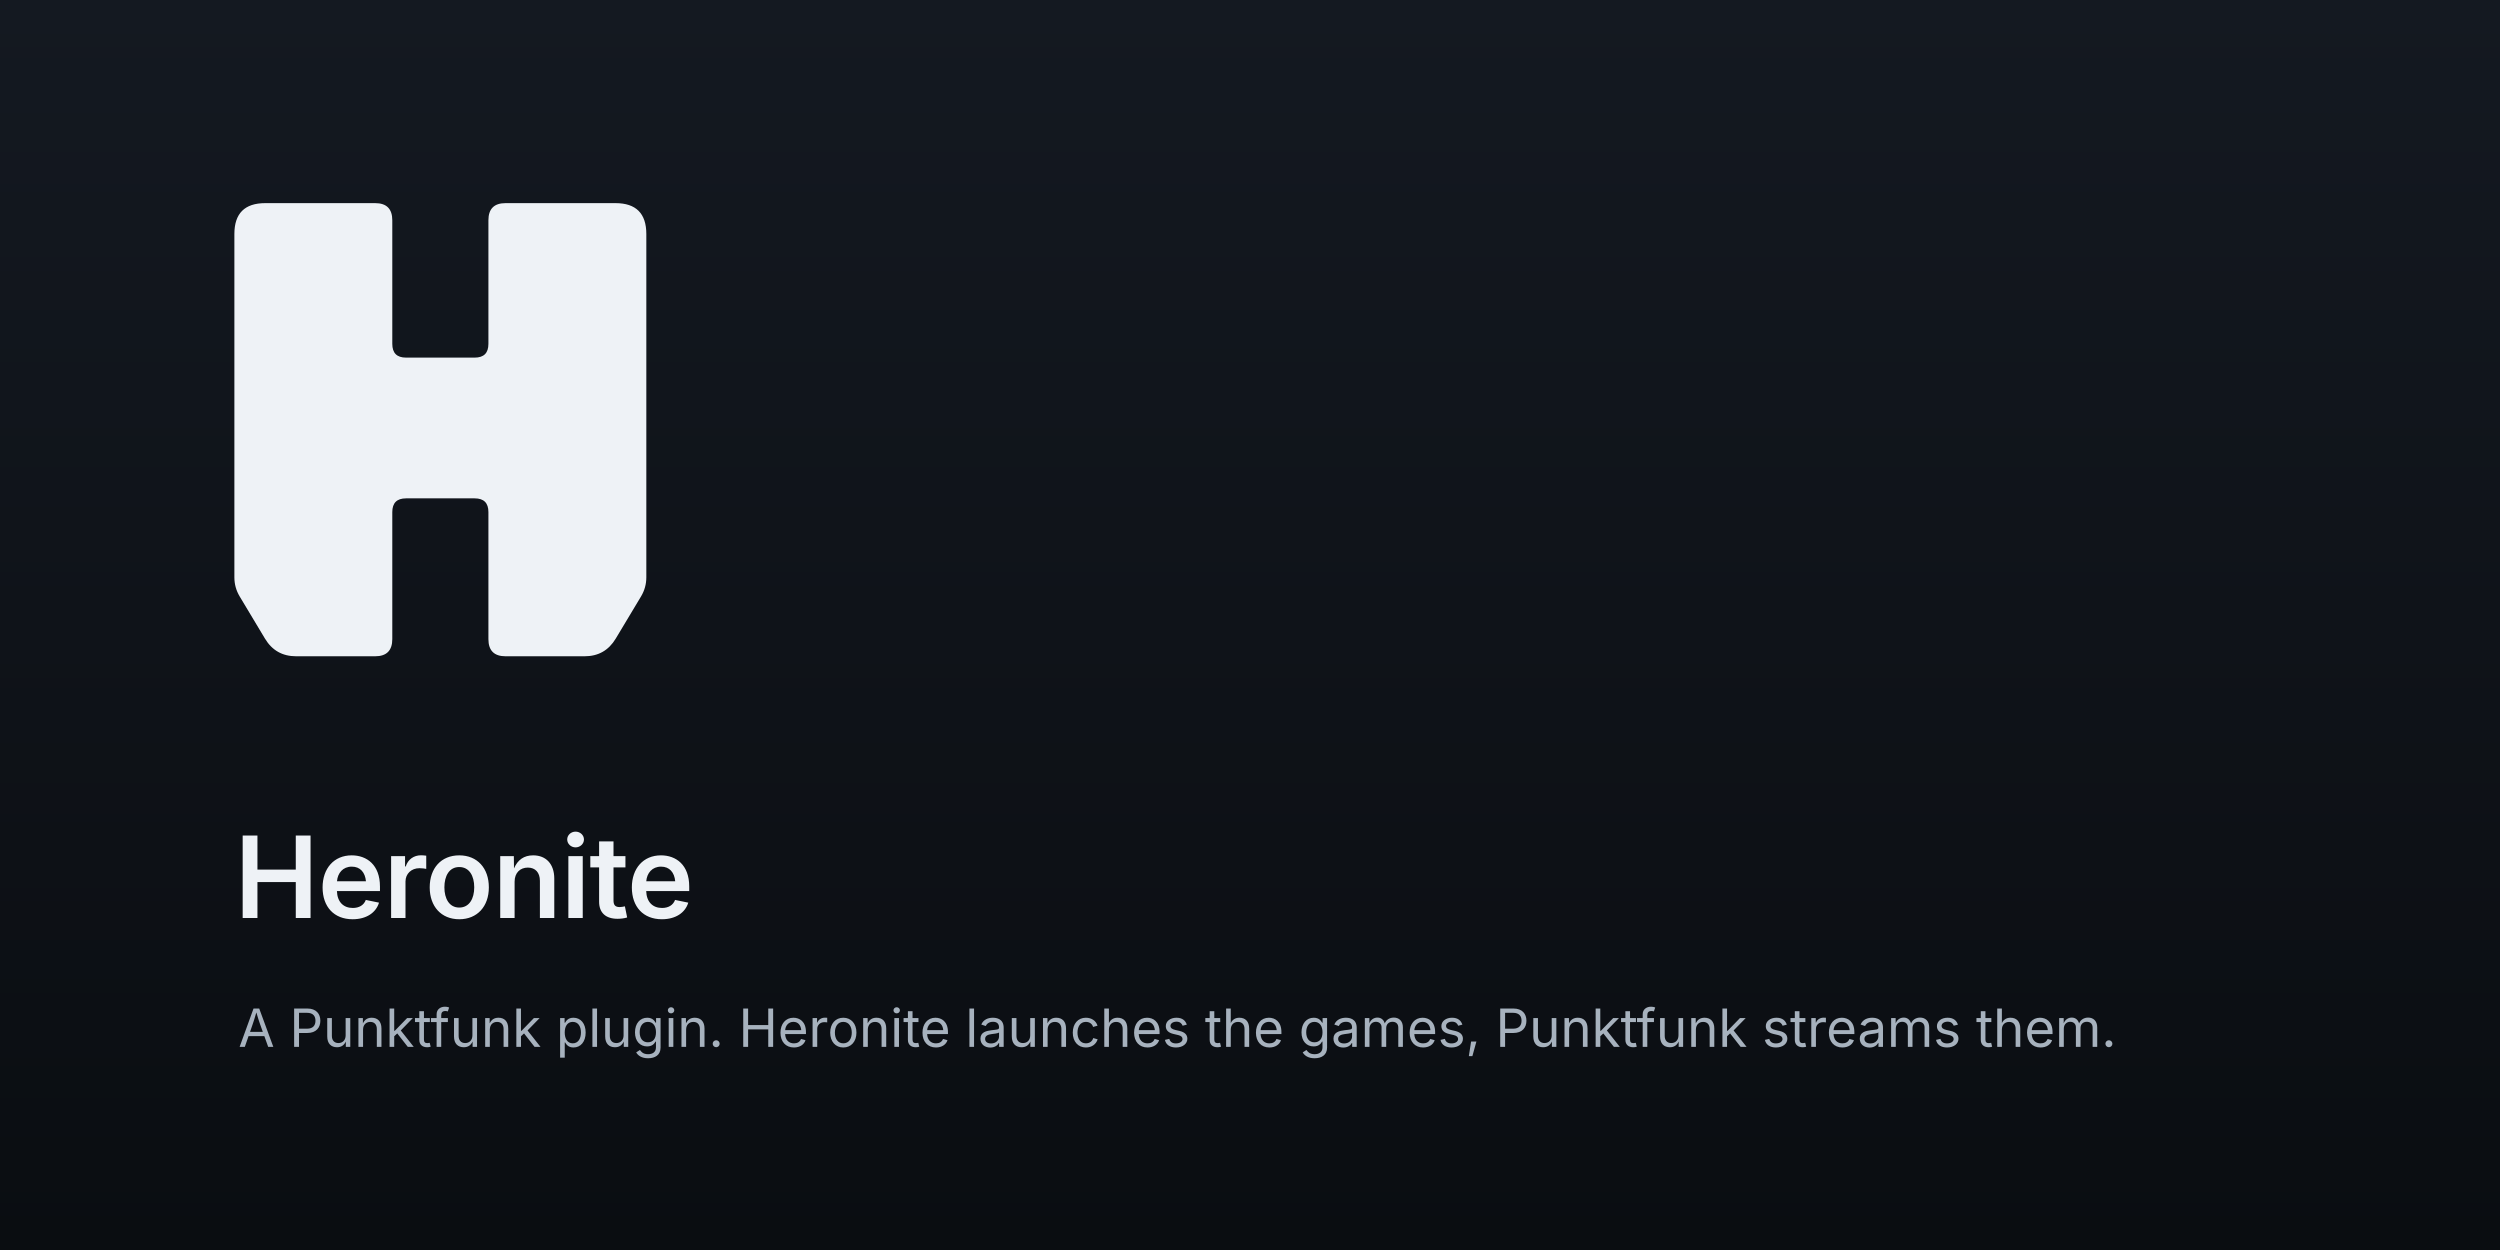
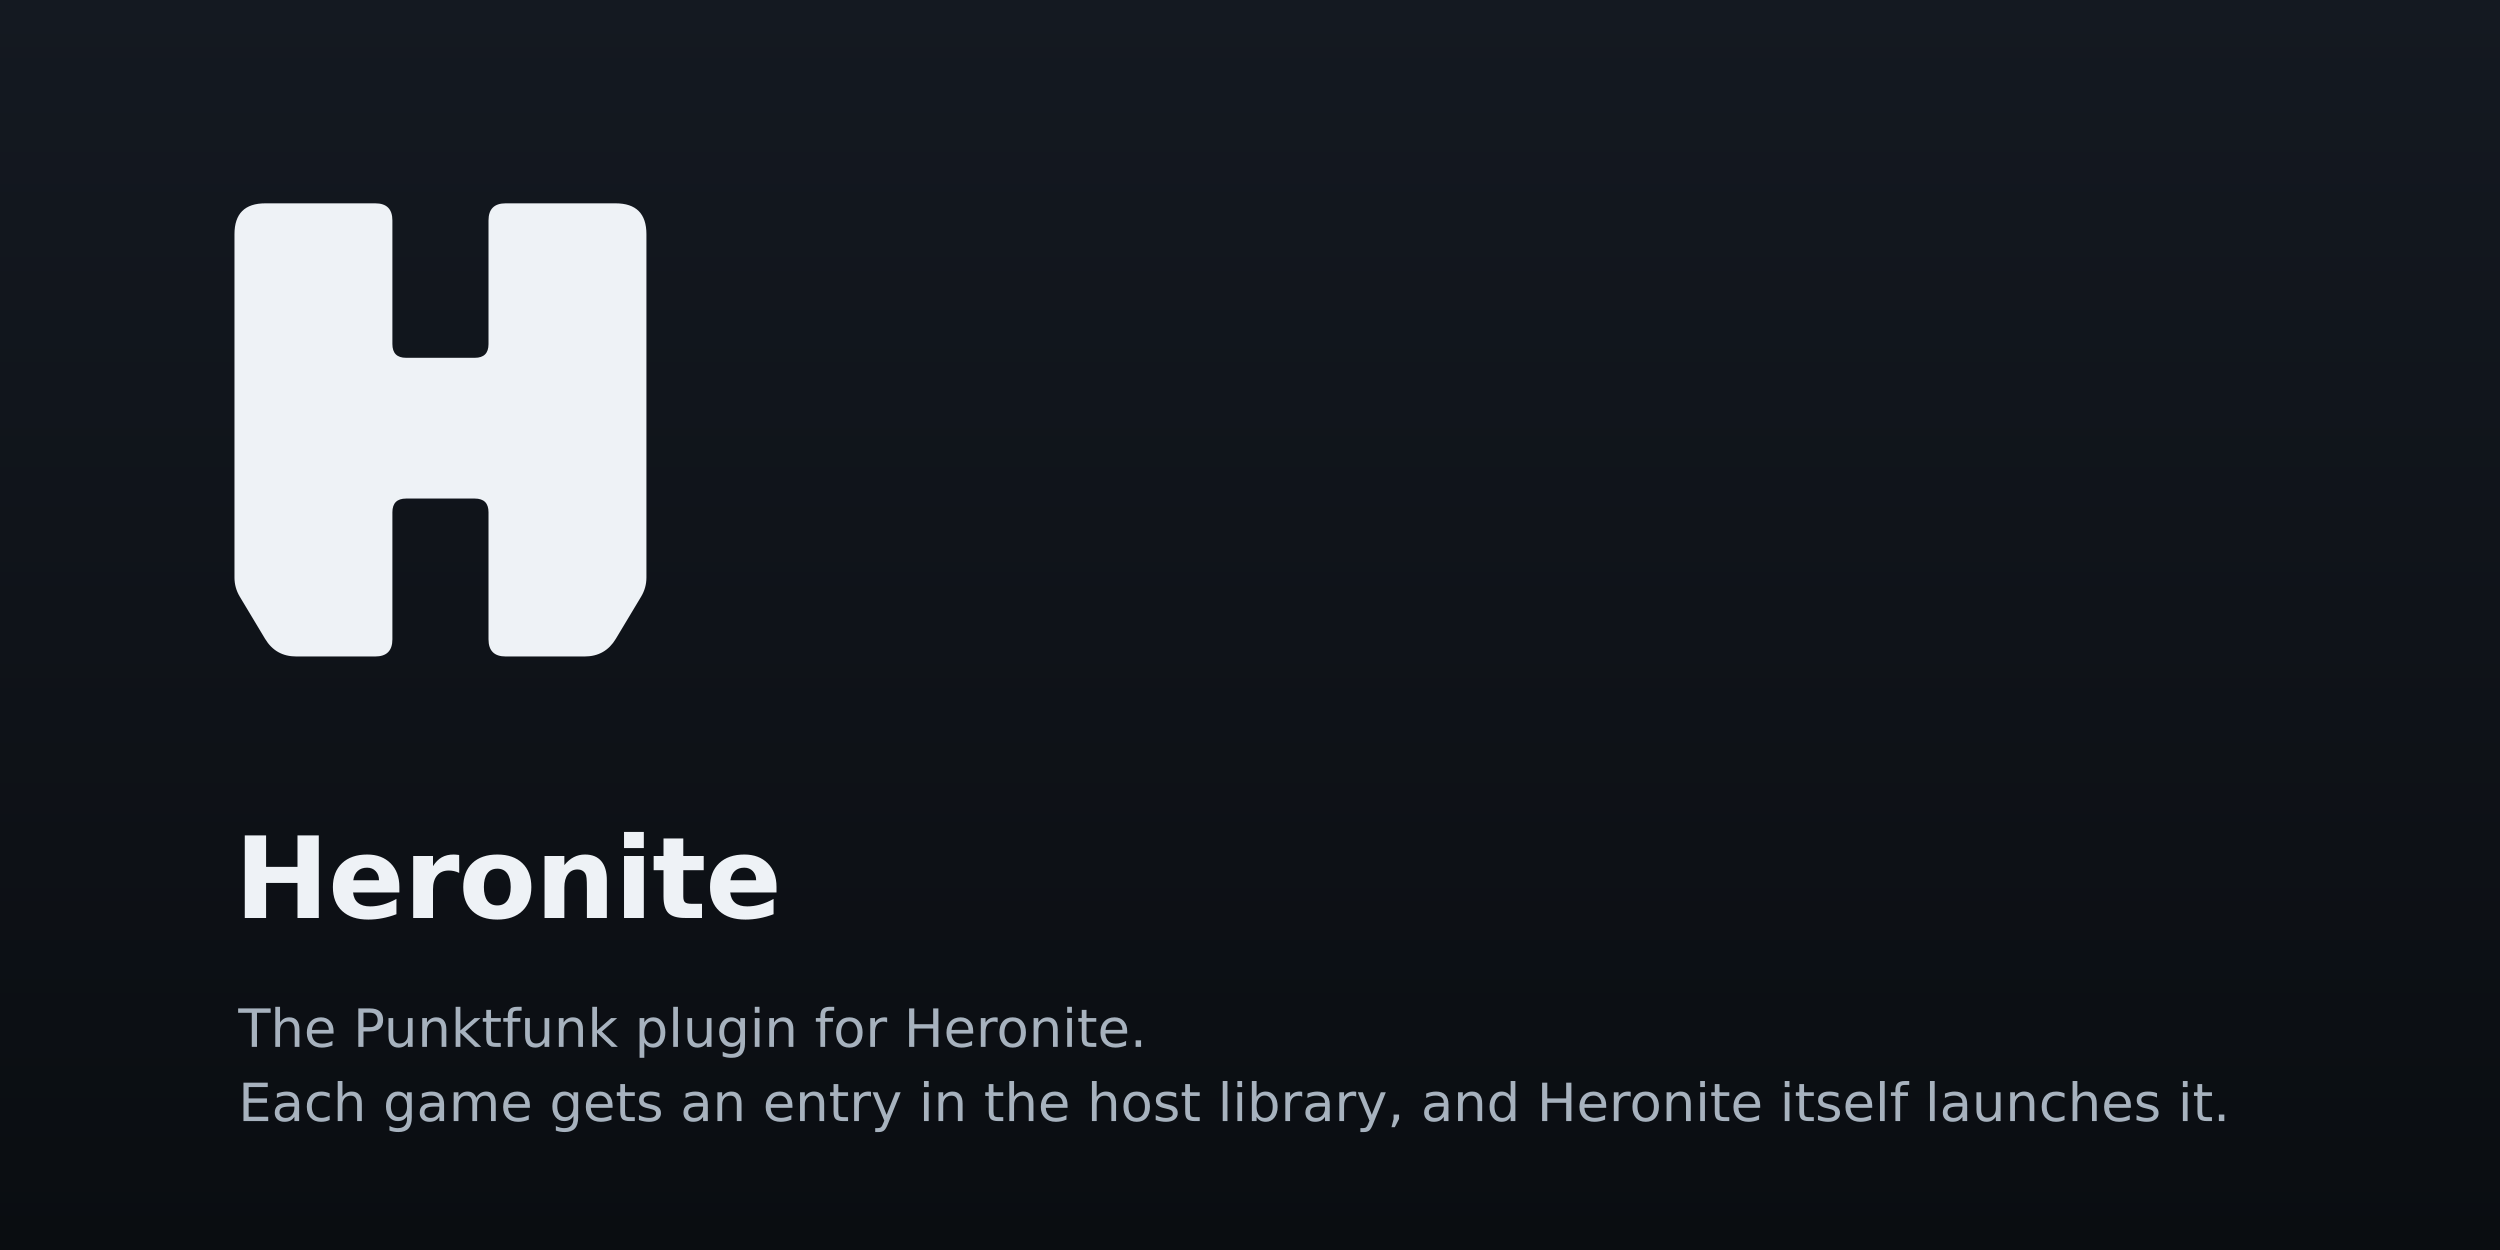
<svg xmlns="http://www.w3.org/2000/svg" viewBox="0 0 1280 640" width="1280" height="640" role="img" aria-label="Heronite">
  <defs>
-     <linearGradient id="plate" x1="0" y1="0" x2="0" y2="1">
+     <linearGradient id="l1" x1="0" y1="0" x2="0" y2="1">
      <stop offset="0" stop-color="#141921" />
      <stop offset="1" stop-color="#0a0d11" />
    </linearGradient>
  </defs>
-   <rect width="1280" height="640" fill="url(#plate)" />
-   <g transform="translate(28.11 20.90) scale(0.7709)" fill="#eef2f6">
+   <rect width="1280" height="640" fill="url(#l1)" />
+   <g transform="translate(28.16 21.00) scale(0.7709)" fill="#eef2f6">
    <path d="M119.2 128.32 Q119.2 107.8 139.72 107.8 L212.68 107.8 Q224.08 107.8 224.08 119.2 L224.08 201.28 Q224.08 210.4 233.2 210.4 L278.8 210.4 Q287.92 210.4 287.92 201.28 L287.92 119.2 Q287.92 107.8 299.32 107.8 L372.28 107.8 Q392.8 107.8 392.8 128.32 L392.8 356.32 Q392.8 363.16 389.28 369.03 L372.48 397.03 Q365.44 408.76 351.76 408.76 L299.32 408.76 Q287.92 408.76 287.92 397.36 L287.92 313 Q287.92 303.88 278.8 303.88 L233.2 303.88 Q224.08 303.88 224.08 313 L224.08 397.36 Q224.08 408.76 212.68 408.76 L160.24 408.76 Q146.56 408.76 139.52 397.03 L122.72 369.03 Q119.2 363.16 119.2 356.32 Z" />
  </g>
-   <text x="120" y="470" font-family="Inter, 'Segoe UI', Cantarell, 'DejaVu Sans', system-ui, sans-serif" font-size="58" font-weight="600" letter-spacing="-0.6" fill="#eef2f6">Heronite</text>
-   <text x="122" y="536" font-family="Inter, 'Segoe UI', Cantarell, 'DejaVu Sans', system-ui, sans-serif" font-size="27" fill="#a7b2be">A Punktfunk plugin. Heronite launches the games, Punktfunk streams them.</text>
+   <text x="120" y="470" font-family="Rubik, 'Segoe UI', Cantarell, 'DejaVu Sans', system-ui, sans-serif" font-size="58" font-weight="600" letter-spacing="-0.6" fill="#eef2f6">Heronite</text>
+   <text x="122" y="536" font-family="Rubik, 'Segoe UI', Cantarell, 'DejaVu Sans', system-ui, sans-serif" font-size="27" fill="#a7b2be">The Punktfunk plugin for Heronite.</text>
+   <text x="122" y="574" font-family="Rubik, 'Segoe UI', Cantarell, 'DejaVu Sans', system-ui, sans-serif" font-size="27" fill="#a7b2be">Each game gets an entry in the host library, and Heronite itself launches it.</text>
</svg>
